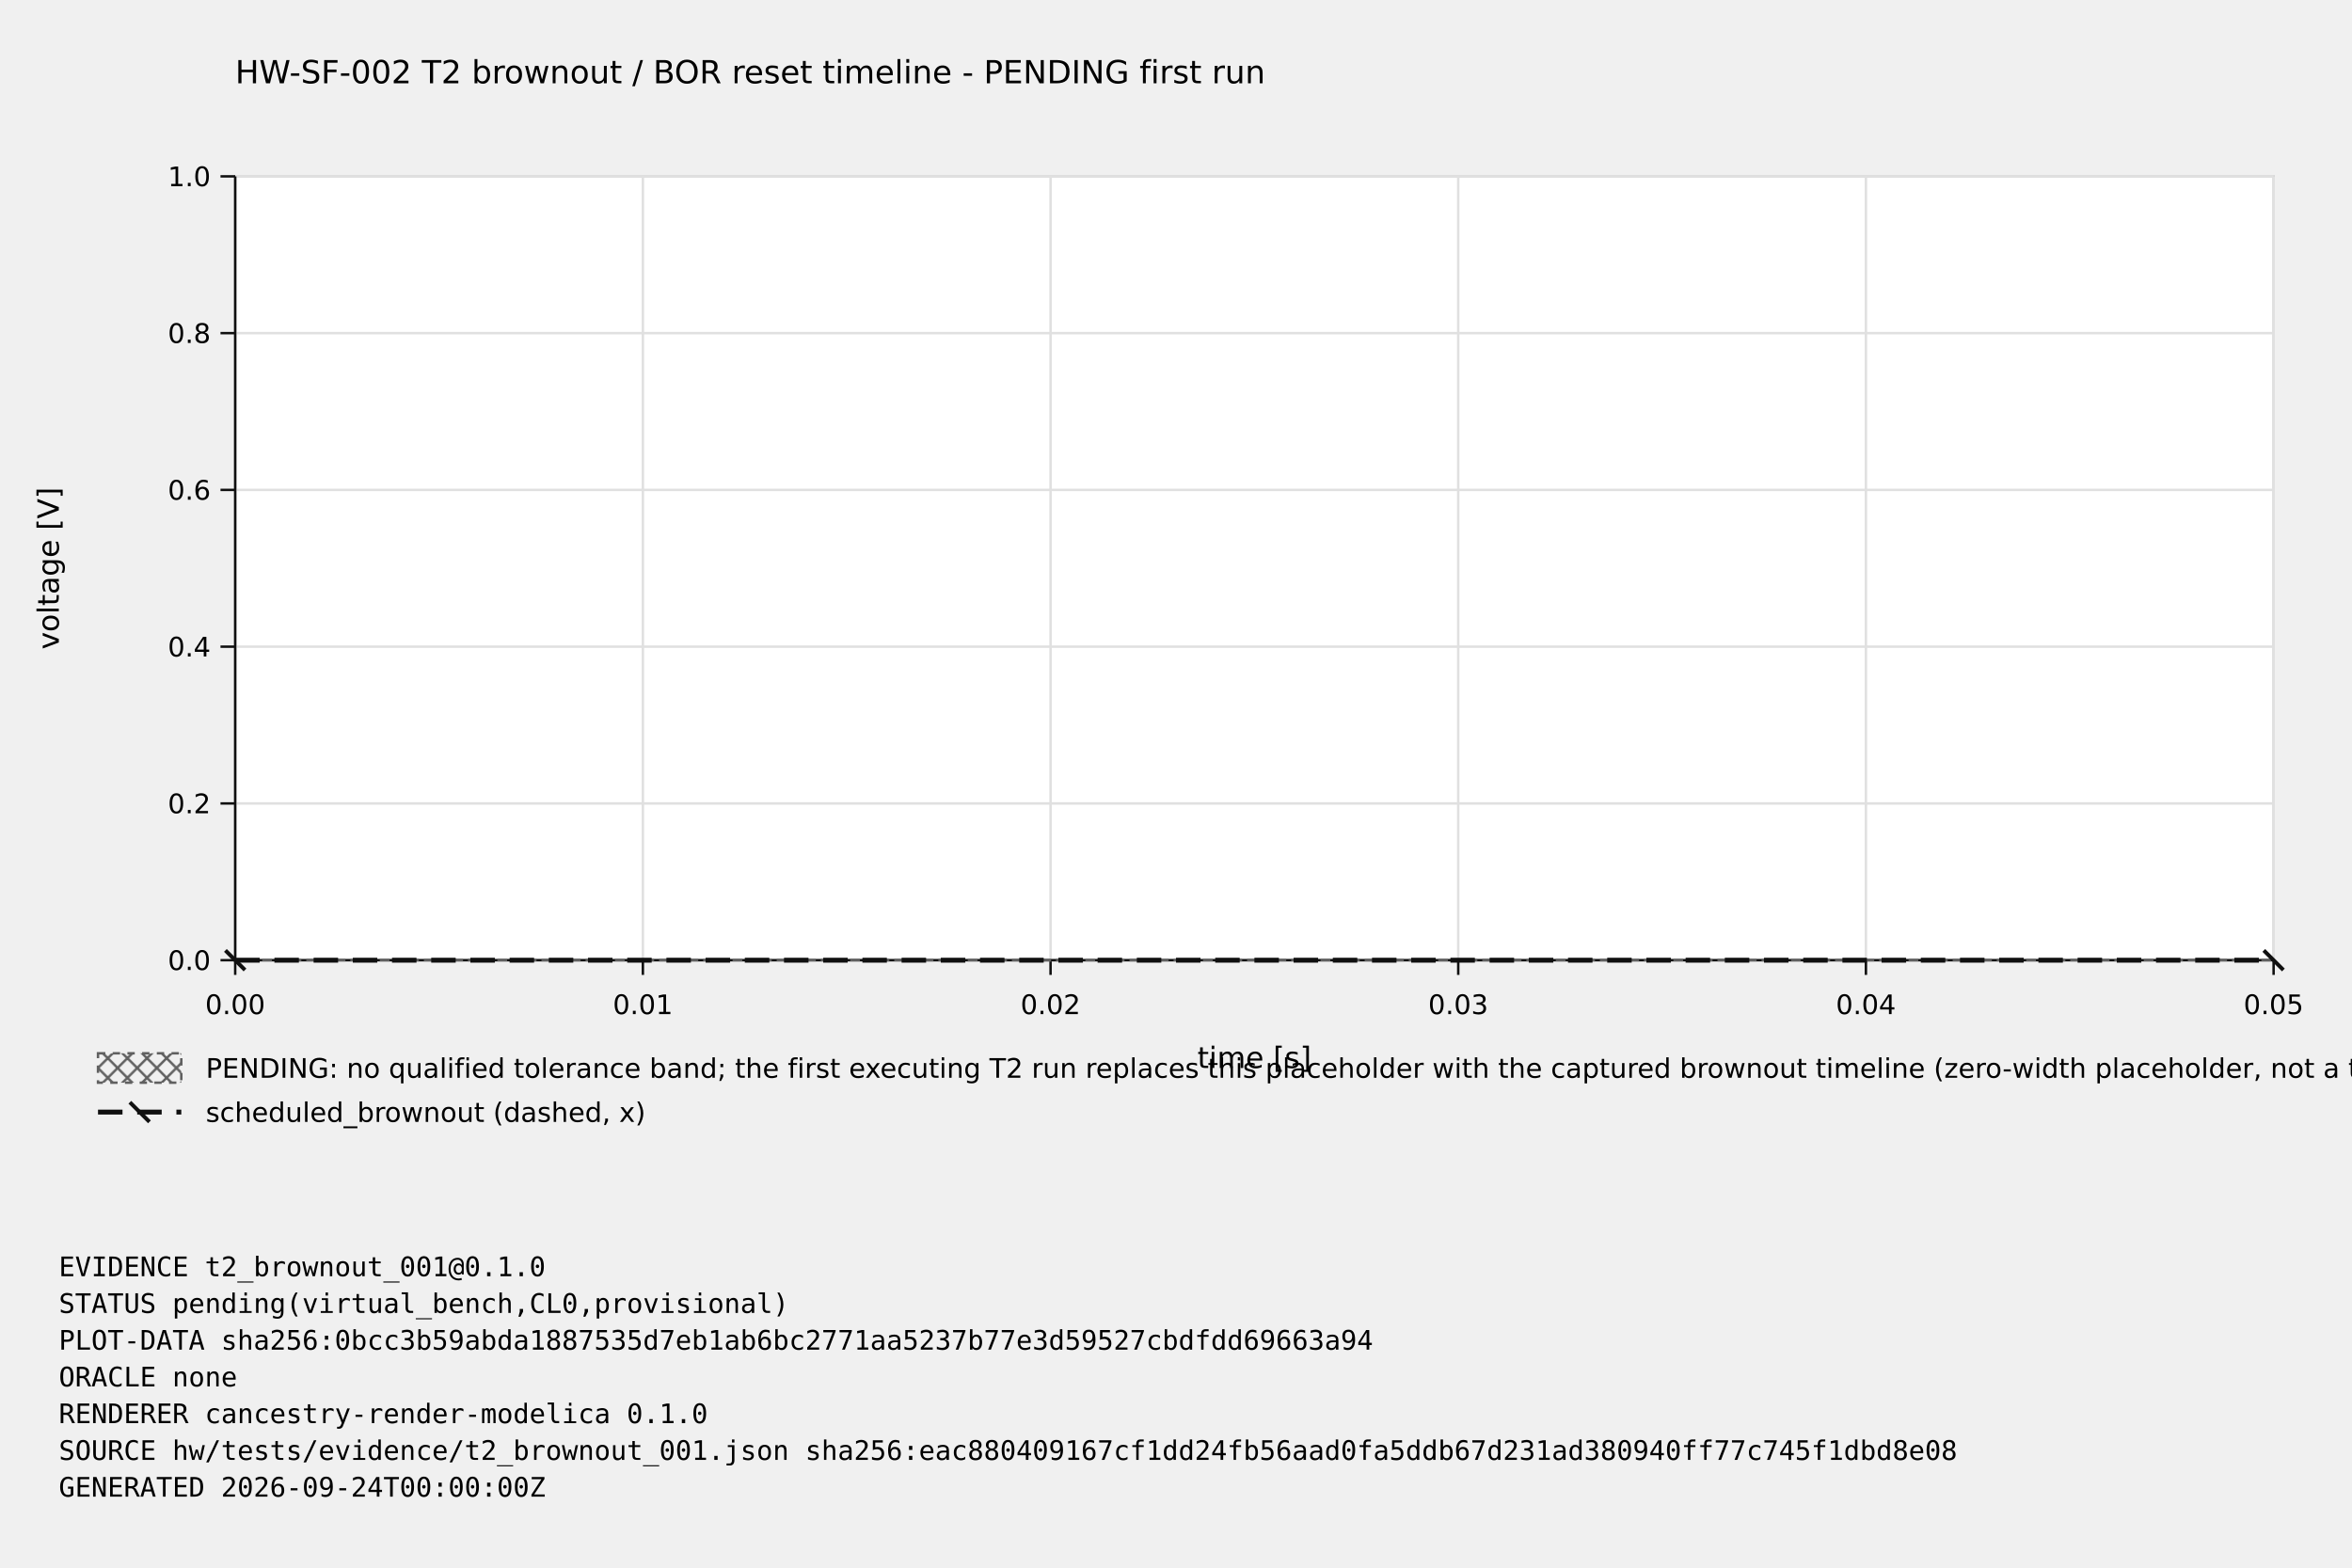
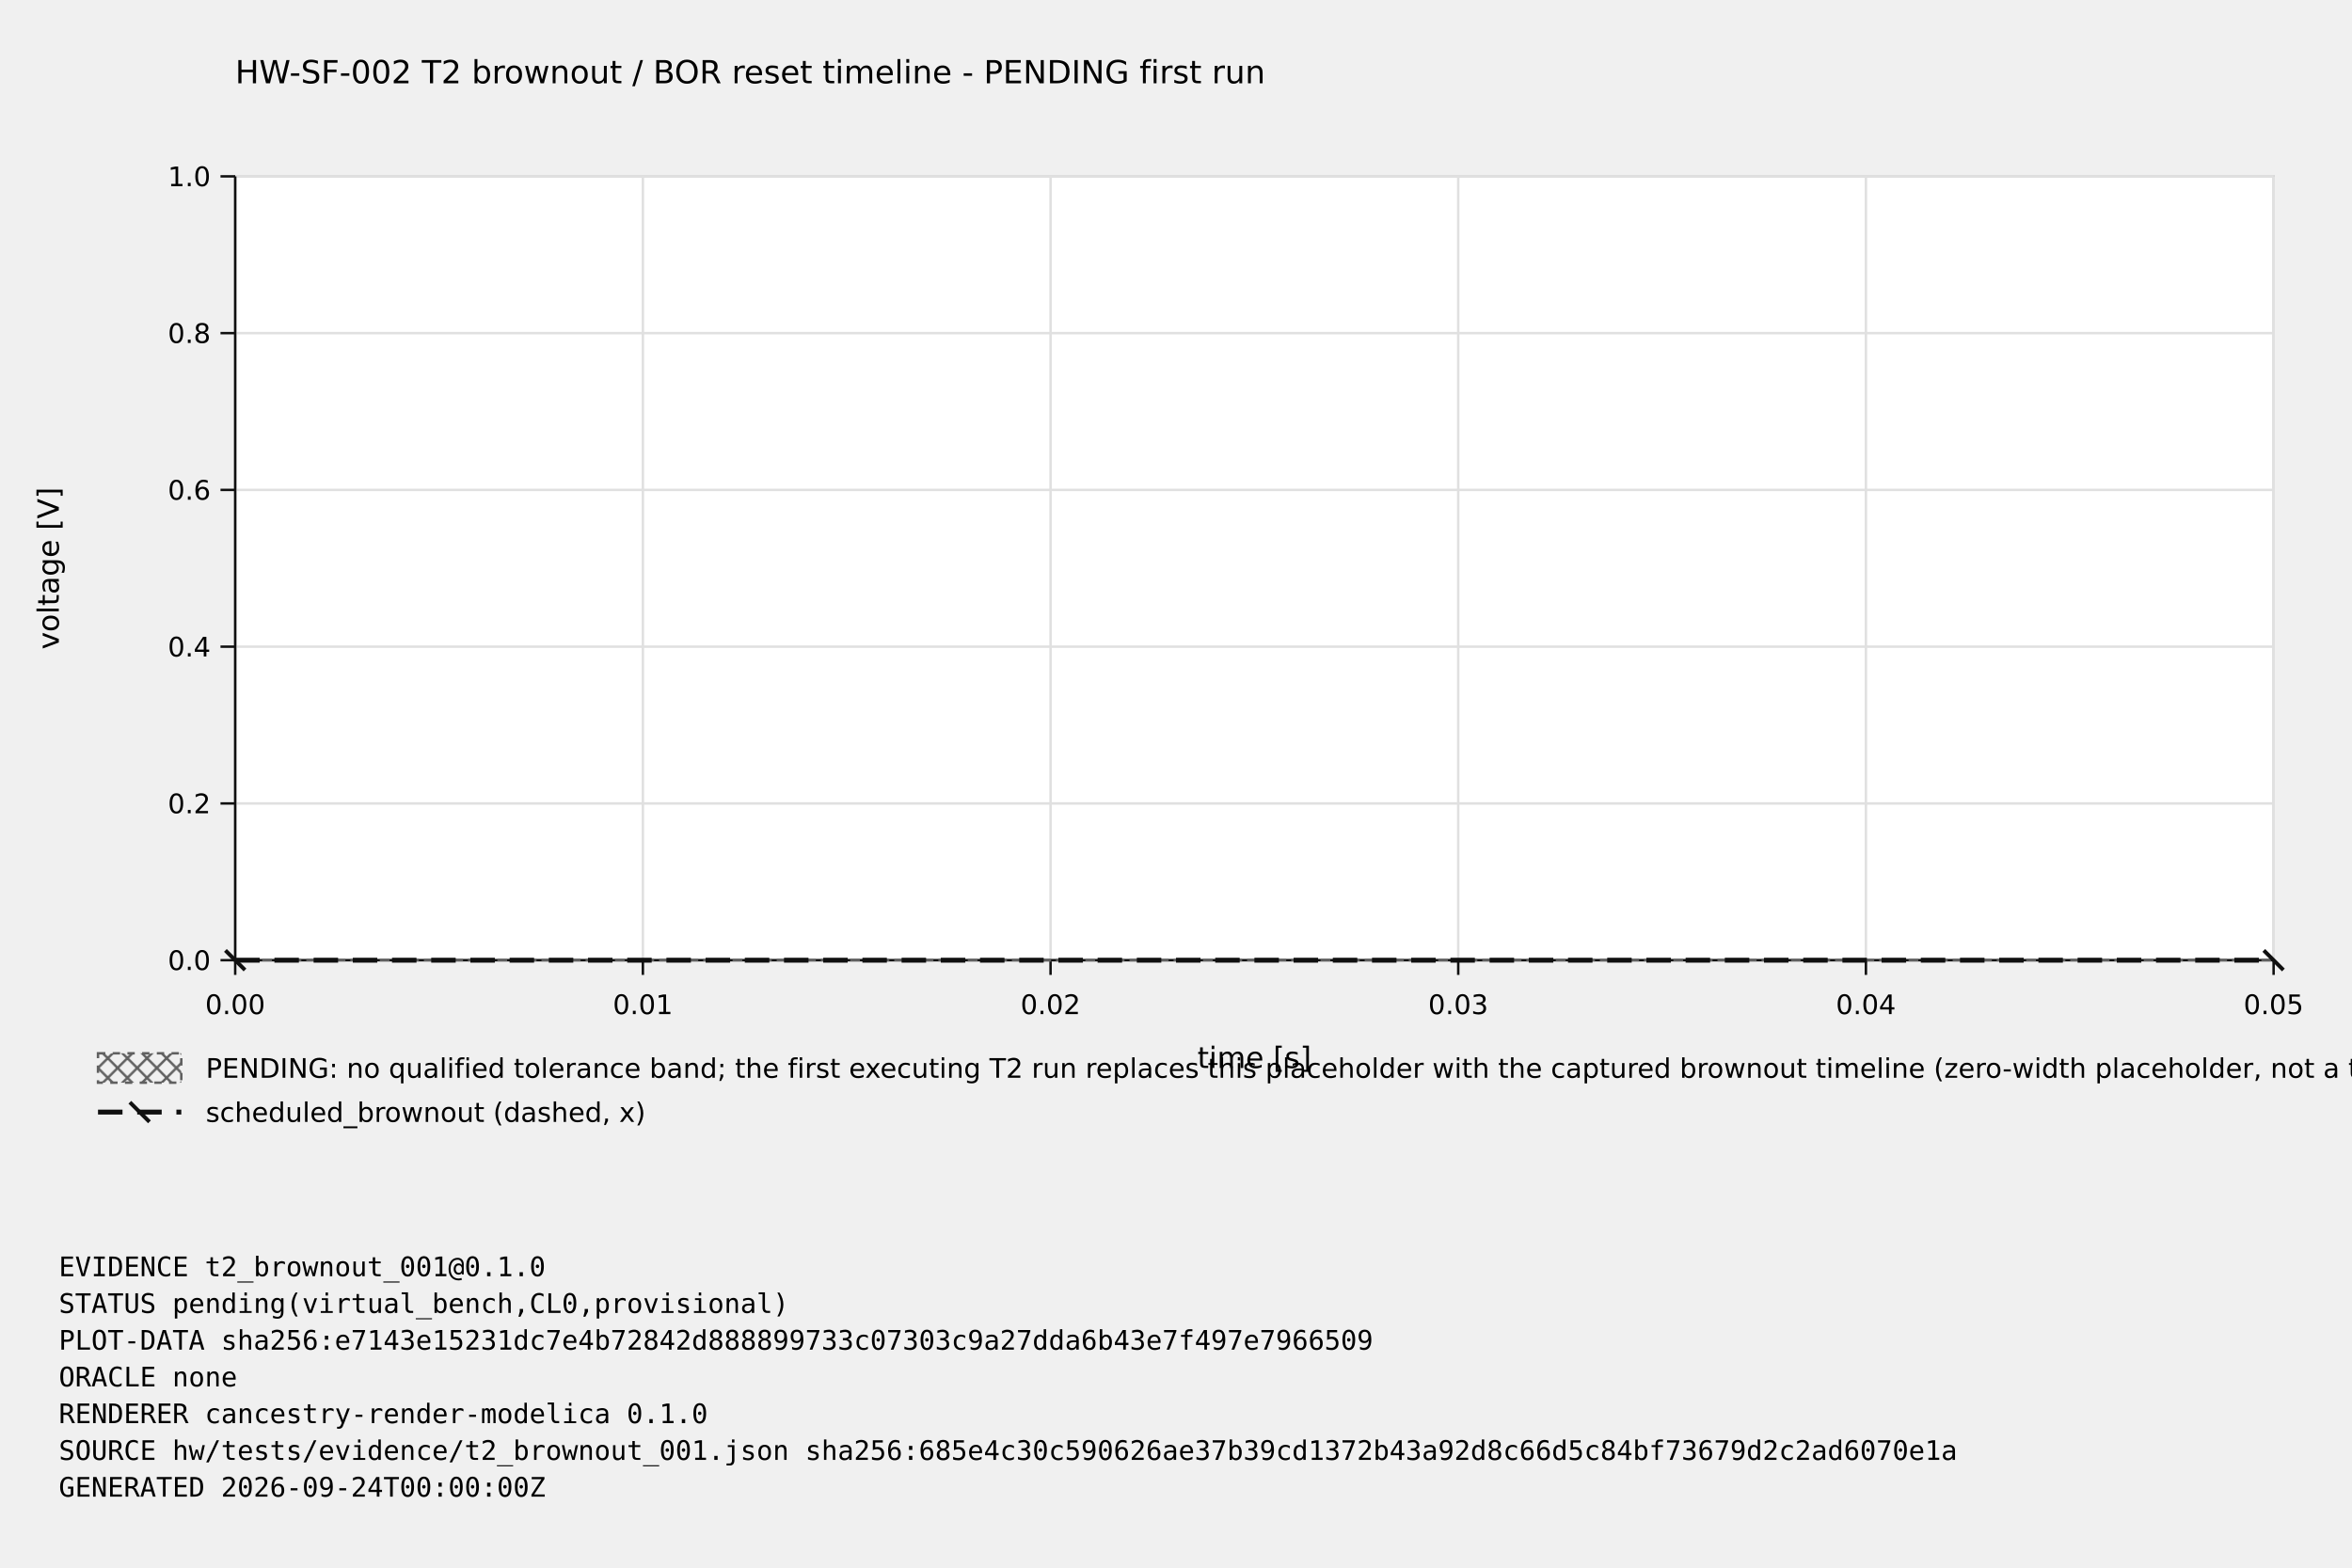
<svg xmlns="http://www.w3.org/2000/svg" width="960" height="640" viewBox="0 0 960 640" role="img" aria-labelledby="t2_brownout_001-title t2_brownout_001-desc">
  <defs>
    <pattern id="hatch-0" width="8" height="8" patternUnits="userSpaceOnUse">
      <line x1="0" y1="0" x2="8" y2="8" stroke="#606060" stroke-width="1" />
      <line x1="8" y1="0" x2="0" y2="8" stroke="#606060" stroke-width="1" />
    </pattern>
  </defs>
  <rect x="96" y="72" width="832" height="320" fill="#ffffff" stroke="#d0d0d0" />
  <line x1="96.000" y1="72" x2="96.000" y2="392" stroke="#e0e0e0" />
  <line x1="96.000" y1="392" x2="96.000" y2="398" stroke="#101010" />
  <text x="96.000" y="414" text-anchor="middle" font-family="DejaVu Sans, sans-serif" font-size="11">0.00</text>
  <line x1="262.400" y1="72" x2="262.400" y2="392" stroke="#e0e0e0" />
  <line x1="262.400" y1="392" x2="262.400" y2="398" stroke="#101010" />
  <text x="262.400" y="414" text-anchor="middle" font-family="DejaVu Sans, sans-serif" font-size="11">0.01</text>
  <line x1="428.800" y1="72" x2="428.800" y2="392" stroke="#e0e0e0" />
  <line x1="428.800" y1="392" x2="428.800" y2="398" stroke="#101010" />
  <text x="428.800" y="414" text-anchor="middle" font-family="DejaVu Sans, sans-serif" font-size="11">0.02</text>
  <line x1="595.200" y1="72" x2="595.200" y2="392" stroke="#e0e0e0" />
  <line x1="595.200" y1="392" x2="595.200" y2="398" stroke="#101010" />
  <text x="595.200" y="414" text-anchor="middle" font-family="DejaVu Sans, sans-serif" font-size="11">0.03</text>
  <line x1="761.600" y1="72" x2="761.600" y2="392" stroke="#e0e0e0" />
  <line x1="761.600" y1="392" x2="761.600" y2="398" stroke="#101010" />
  <text x="761.600" y="414" text-anchor="middle" font-family="DejaVu Sans, sans-serif" font-size="11">0.04</text>
  <line x1="928.000" y1="72" x2="928.000" y2="392" stroke="#e0e0e0" />
  <line x1="928.000" y1="392" x2="928.000" y2="398" stroke="#101010" />
  <text x="928.000" y="414" text-anchor="middle" font-family="DejaVu Sans, sans-serif" font-size="11">0.05</text>
  <line x1="96" y1="392.000" x2="928" y2="392.000" stroke="#e0e0e0" />
  <line x1="90" y1="392.000" x2="96" y2="392.000" stroke="#101010" />
  <text x="86" y="396.000" text-anchor="end" font-family="DejaVu Sans, sans-serif" font-size="11">0.0</text>
  <line x1="96" y1="328.000" x2="928" y2="328.000" stroke="#e0e0e0" />
  <line x1="90" y1="328.000" x2="96" y2="328.000" stroke="#101010" />
  <text x="86" y="332.000" text-anchor="end" font-family="DejaVu Sans, sans-serif" font-size="11">0.2</text>
  <line x1="96" y1="264.000" x2="928" y2="264.000" stroke="#e0e0e0" />
  <line x1="90" y1="264.000" x2="96" y2="264.000" stroke="#101010" />
  <text x="86" y="268.000" text-anchor="end" font-family="DejaVu Sans, sans-serif" font-size="11">0.4</text>
  <line x1="96" y1="200.000" x2="928" y2="200.000" stroke="#e0e0e0" />
  <line x1="90" y1="200.000" x2="96" y2="200.000" stroke="#101010" />
  <text x="86" y="204.000" text-anchor="end" font-family="DejaVu Sans, sans-serif" font-size="11">0.6</text>
  <line x1="96" y1="136.000" x2="928" y2="136.000" stroke="#e0e0e0" />
  <line x1="90" y1="136.000" x2="96" y2="136.000" stroke="#101010" />
  <text x="86" y="140.000" text-anchor="end" font-family="DejaVu Sans, sans-serif" font-size="11">0.8</text>
  <line x1="96" y1="72.000" x2="928" y2="72.000" stroke="#e0e0e0" />
  <line x1="90" y1="72.000" x2="96" y2="72.000" stroke="#101010" />
  <text x="86" y="76.000" text-anchor="end" font-family="DejaVu Sans, sans-serif" font-size="11">1.0</text>
  <line x1="96" y1="392" x2="928" y2="392" stroke="#101010" />
  <line x1="96" y1="72" x2="96" y2="392" stroke="#101010" />
  <text x="512" y="436" text-anchor="middle" font-family="DejaVu Sans, sans-serif" font-size="12">time [s]</text>
  <text x="24" y="232" text-anchor="middle" font-family="DejaVu Sans, sans-serif" font-size="12" transform="rotate(-90 24 232)">voltage [V]</text>
  <polygon points="96.000,392.000 928.000,392.000 928.000,392.000 96.000,392.000" fill="url(#hatch-0)" stroke="#606060" stroke-width="1" stroke-dasharray="3 3" />
  <polyline points="96.000,392.000 137.600,392.000 179.200,392.000 262.400,392.000 928.000,392.000" fill="none" stroke="#101010" stroke-width="2" stroke-dasharray="10 6" />
  <path d="M92.000,388.000 L100.000,396.000" stroke="#101010" stroke-width="1.6" />
  <path d="M924.000,388.000 L932.000,396.000" stroke="#101010" stroke-width="1.6" />
  <text x="96" y="34" font-family="DejaVu Sans, sans-serif" font-size="13">HW-SF-002 T2 brownout / BOR reset timeline - PENDING first run</text>
  <g transform="translate(40,436)">
    <rect x="0" y="-6" width="34" height="12" fill="url(#hatch-0)" stroke="#606060" stroke-dasharray="3 3" />
    <text x="44" y="4" font-family="DejaVu Sans, sans-serif" font-size="11">PENDING: no qualified tolerance band; the first executing T2 run replaces this placeholder with the captured brownout timeline (zero-width placeholder, not a tolerance claim)</text>
  </g>
  <g transform="translate(40,454)">
    <line x1="0" y1="0" x2="34" y2="0" stroke="#101010" stroke-width="2" stroke-dasharray="10 6" />
    <path d="M13.000,-4.000 L21.000,4.000" stroke="#101010" stroke-width="1.6" />
    <text x="44" y="4" font-family="DejaVu Sans, sans-serif" font-size="11">scheduled_brownout (dashed, x)</text>
  </g>
  <text x="24" y="521" font-family="DejaVu Sans Mono, monospace" font-size="11">EVIDENCE  t2_brownout_001@0.1.0</text>
  <text x="24" y="536" font-family="DejaVu Sans Mono, monospace" font-size="11">STATUS  pending(virtual_bench,CL0,provisional)</text>
-   <text x="24" y="551" font-family="DejaVu Sans Mono, monospace" font-size="11">PLOT-DATA  sha256:0bcc3b59abda1887535d7eb1ab6bc2771aa5237b77e3d59527cbdfdd69663a94</text>
+   <text x="24" y="551" font-family="DejaVu Sans Mono, monospace" font-size="11">PLOT-DATA  sha256:e7143e15231dc7e4b72842d888899733c07303c9a27dda6b43e7f497e7966509</text>
  <text x="24" y="566" font-family="DejaVu Sans Mono, monospace" font-size="11">ORACLE  none</text>
  <text x="24" y="581" font-family="DejaVu Sans Mono, monospace" font-size="11">RENDERER  cancestry-render-modelica 0.1.0</text>
-   <text x="24" y="596" font-family="DejaVu Sans Mono, monospace" font-size="11">SOURCE  hw/tests/evidence/t2_brownout_001.json sha256:eac880409167cf1dd24fb56aad0fa5ddb67d231ad380940ff77c745f1dbd8e08</text>
+   <text x="24" y="596" font-family="DejaVu Sans Mono, monospace" font-size="11">SOURCE  hw/tests/evidence/t2_brownout_001.json sha256:685e4c30c590626ae37b39cd1372b43a92d8c66d5c84bf73679d2c2ad6070e1a</text>
  <text x="24" y="611" font-family="DejaVu Sans Mono, monospace" font-size="11">GENERATED  2026-09-24T00:00:00Z</text>
</svg>
